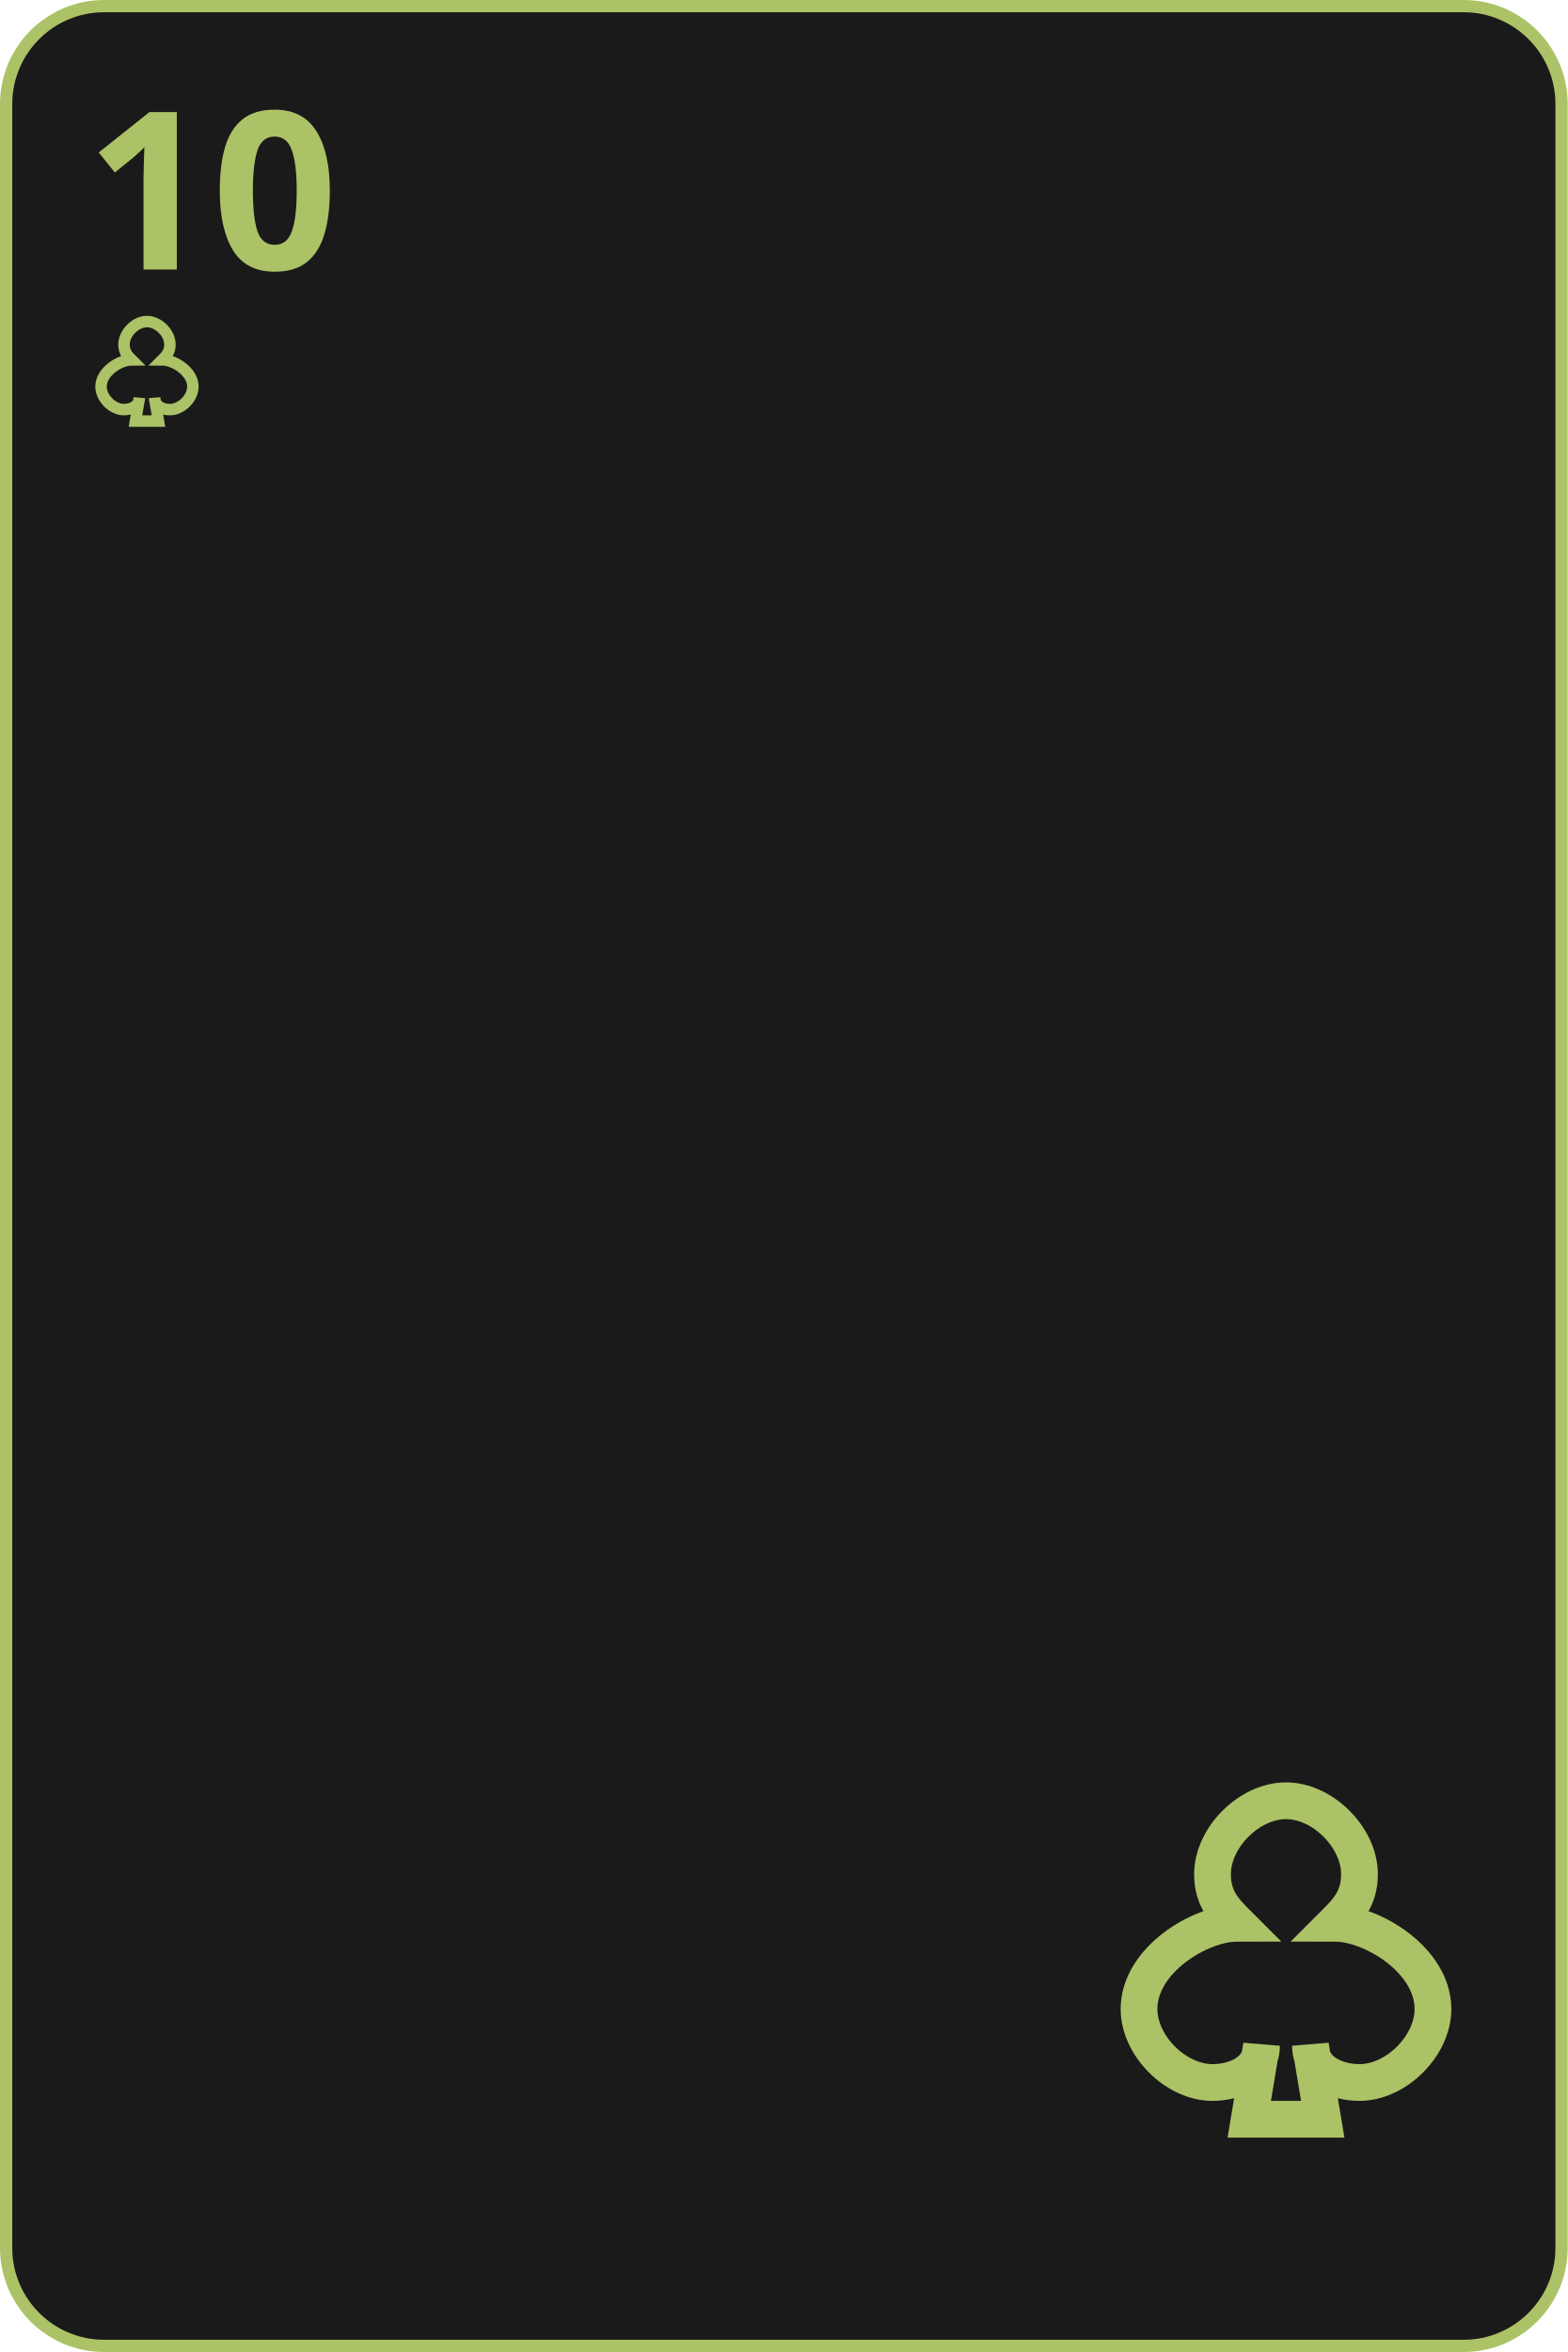
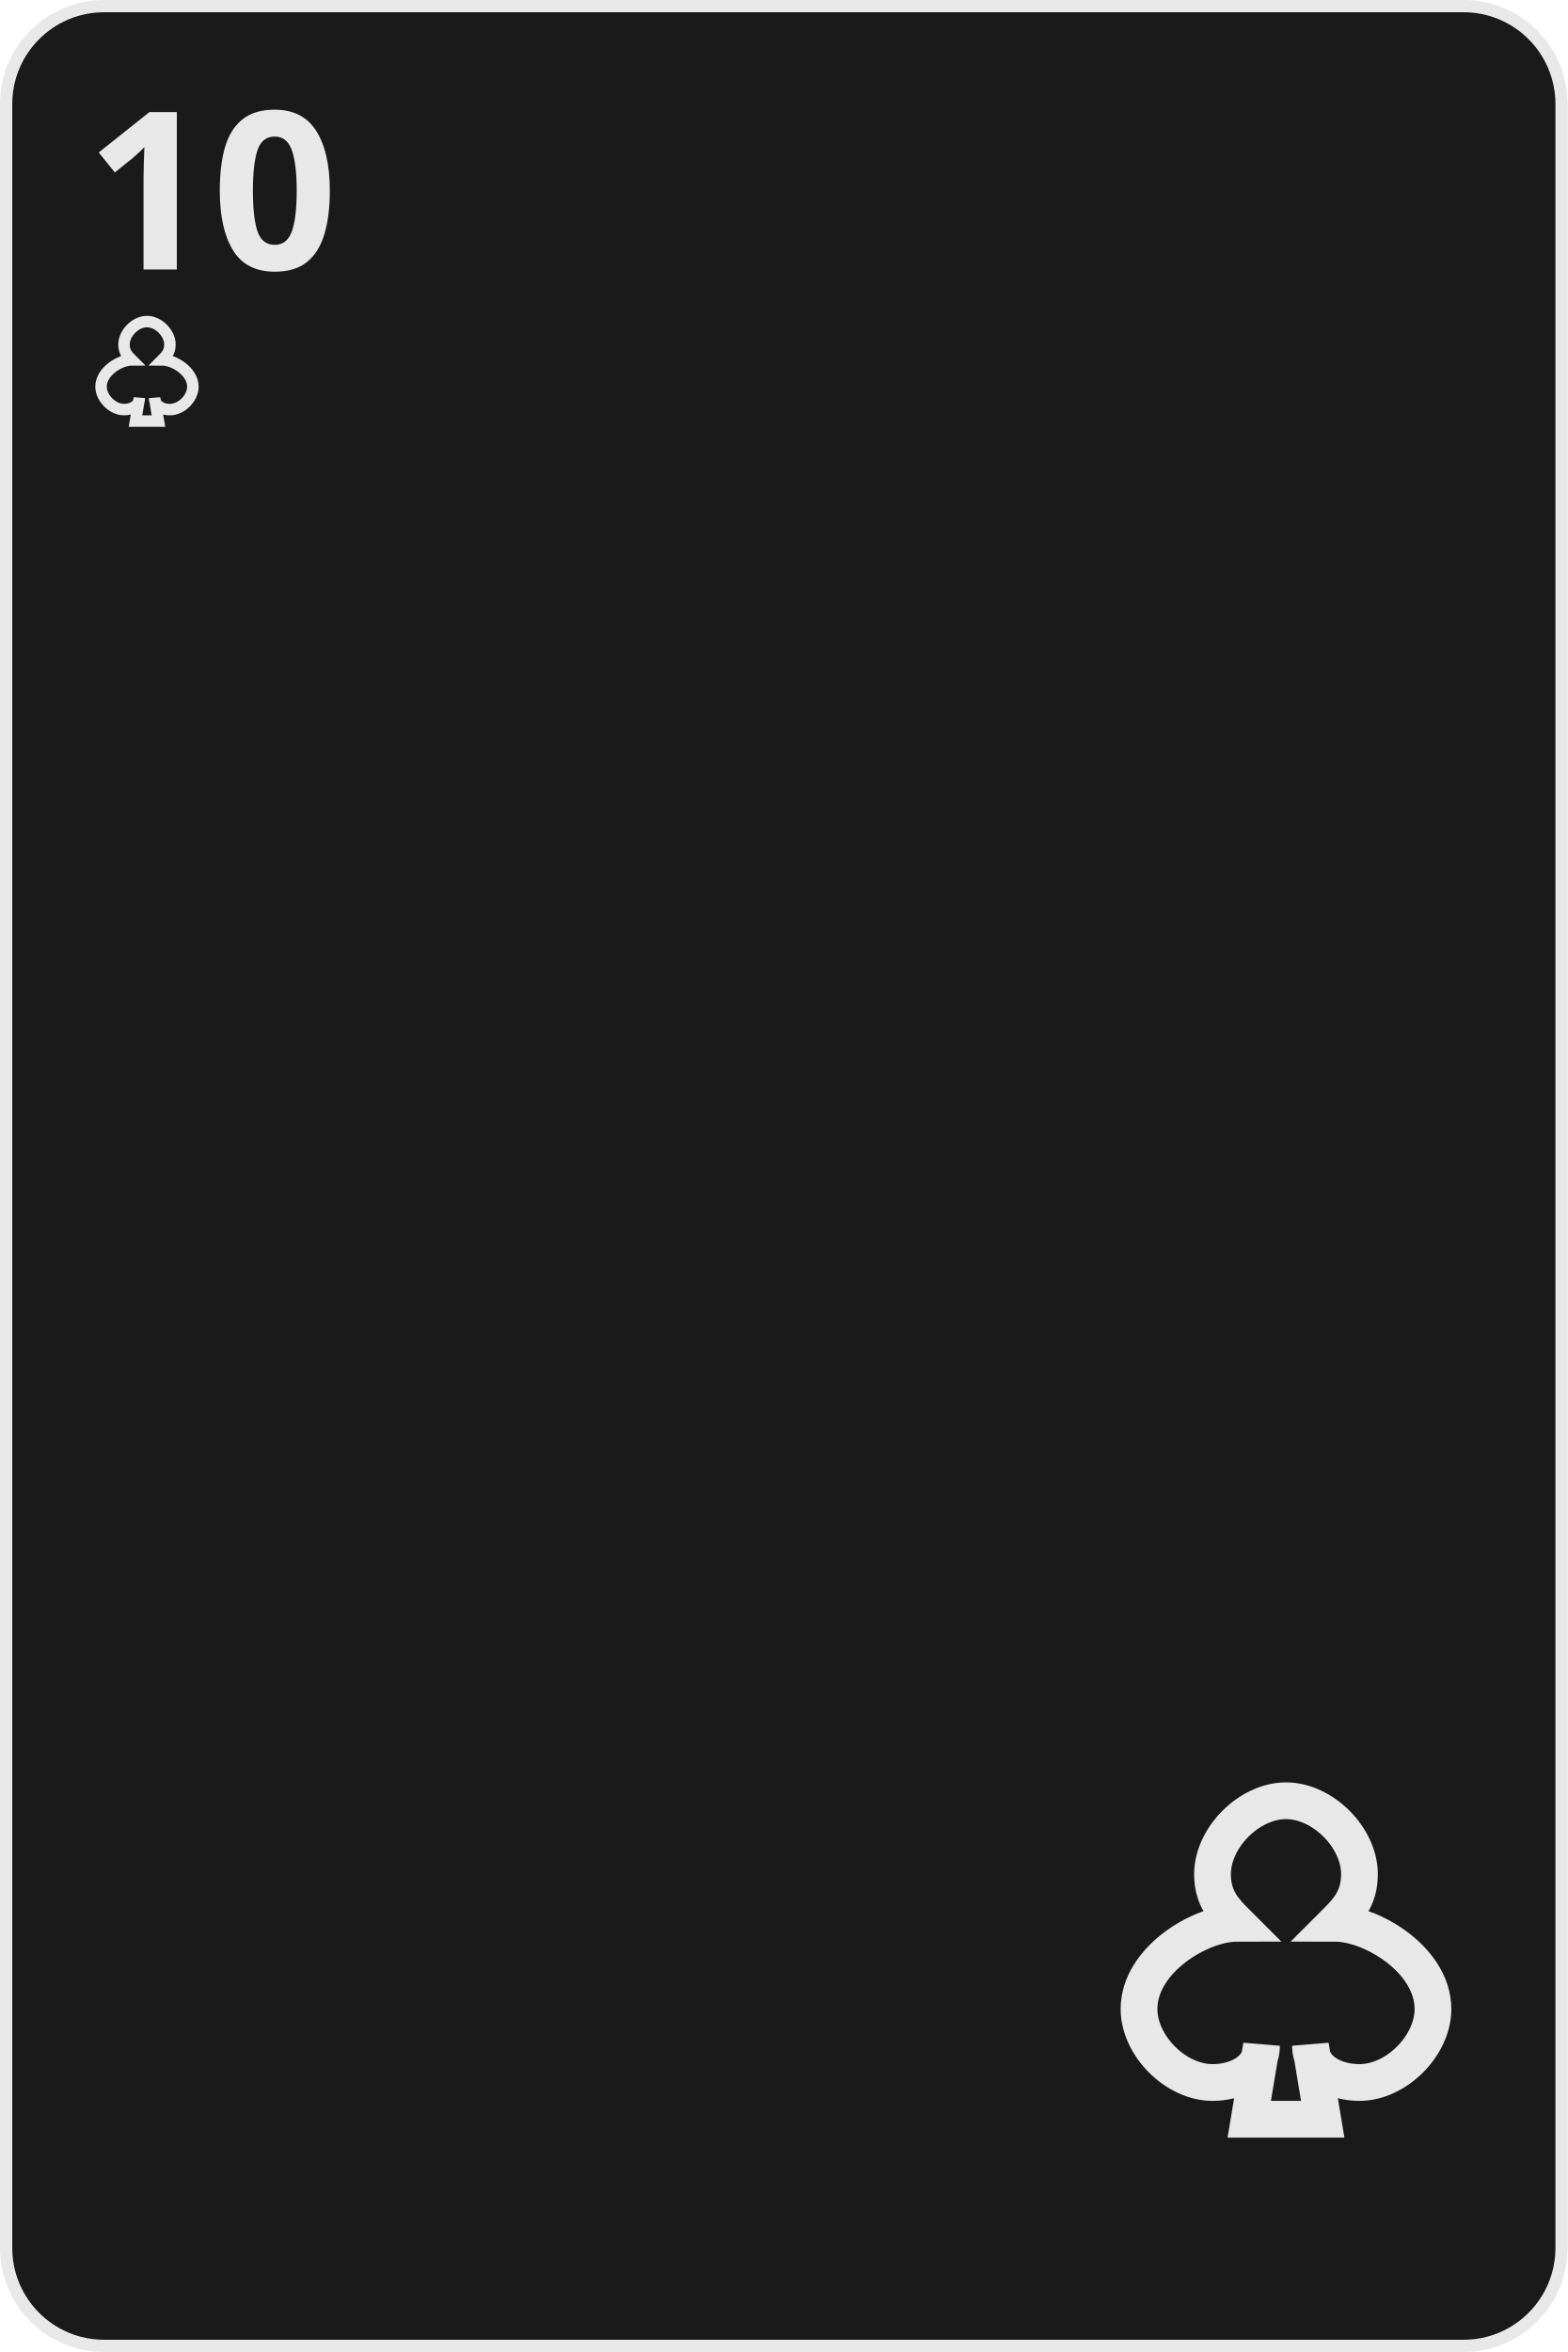
<svg xmlns="http://www.w3.org/2000/svg" width="256" height="384" viewBox="0 0 256 384">
-   <rect x="1" y="1" width="254" height="382" rx="16" ry="16" fill="#1a1a1a" stroke="#acc267" stroke-width="2" />
-   <text x="14" y="44" font-family="Fira Mono" font-size="36" font-weight="700" fill="#acc267">10</text>
+   <rect x="1" y="1" width="254" height="382" rx="16" ry="16" fill="#1a1a1a" stroke="#e8e8e8" stroke-width="2" />
+   <text x="14" y="44" font-family="Fira Mono" font-size="36" font-weight="700" fill="#e8e8e8">10</text>
  <g transform="translate(14 50) scale(0.625)">
-     <path d="M16,4 C 13,4 10,7 10,10 C 10,12 11,13 12,14 C 9,14 4,17 4,21 C 4,24 7,27 10,27 C 12,27 14,26 14,24 L 13,30 L 19,30 L 18,24 C 18,26 20,27 22,27 C 25,27 28,24 28,21 C 28,17 23,14 20,14 C 21,13 22,12 22,10 C 22,7 19,4 16,4 Z" fill="none" stroke="#acc267" stroke-width="3" />
+     <path d="M16,4 C 13,4 10,7 10,10 C 10,12 11,13 12,14 C 9,14 4,17 4,21 C 4,24 7,27 10,27 C 12,27 14,26 14,24 L 13,30 L 19,30 L 18,24 C 18,26 20,27 22,27 C 25,27 28,24 28,21 C 28,17 23,14 20,14 C 21,13 22,12 22,10 C 22,7 19,4 16,4 Z" fill="none" stroke="#e8e8e8" stroke-width="3" />
  </g>
  <g transform="translate(178 286) scale(2)">
-     <path d="M16,4 C 13,4 10,7 10,10 C 10,12 11,13 12,14 C 9,14 4,17 4,21 C 4,24 7,27 10,27 C 12,27 14,26 14,24 L 13,30 L 19,30 L 18,24 C 18,26 20,27 22,27 C 25,27 28,24 28,21 C 28,17 23,14 20,14 C 21,13 22,12 22,10 C 22,7 19,4 16,4 Z" fill="none" stroke="#acc267" stroke-width="3" />
+     <path d="M16,4 C 13,4 10,7 10,10 C 10,12 11,13 12,14 C 9,14 4,17 4,21 C 4,24 7,27 10,27 C 12,27 14,26 14,24 L 13,30 L 19,30 L 18,24 C 18,26 20,27 22,27 C 25,27 28,24 28,21 C 28,17 23,14 20,14 C 21,13 22,12 22,10 C 22,7 19,4 16,4 Z" fill="none" stroke="#e8e8e8" stroke-width="3" />
  </g>
</svg>
